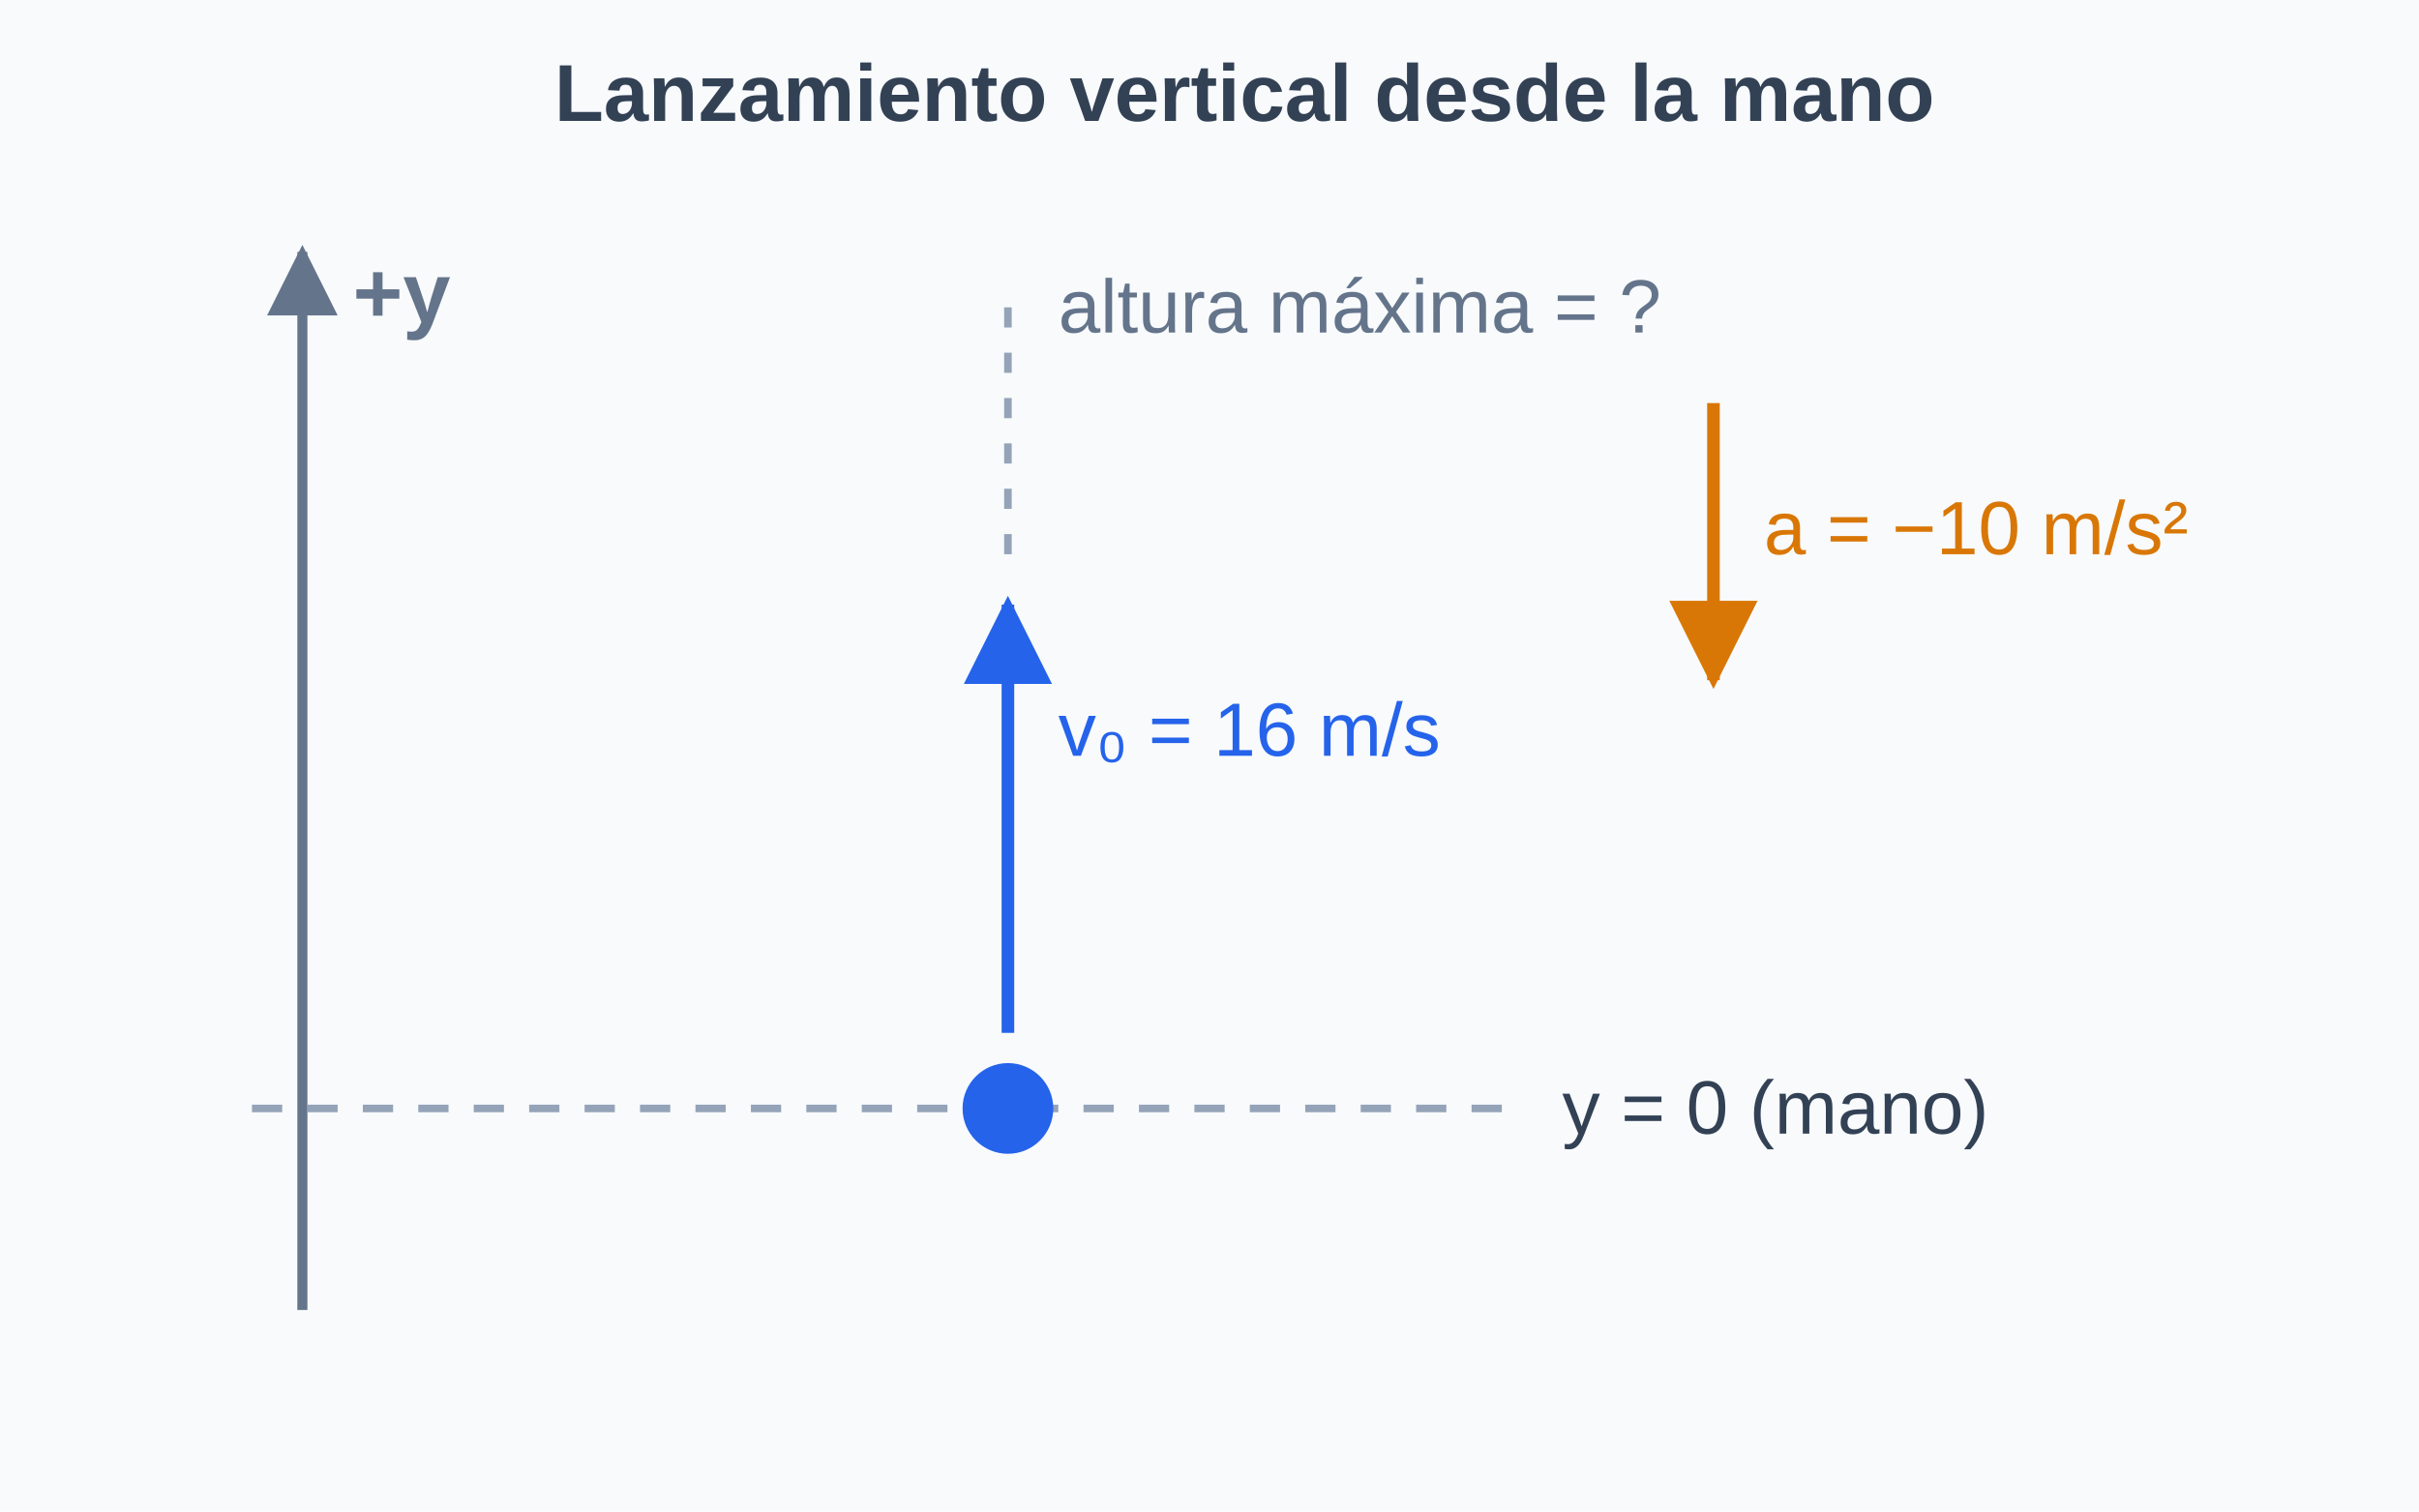
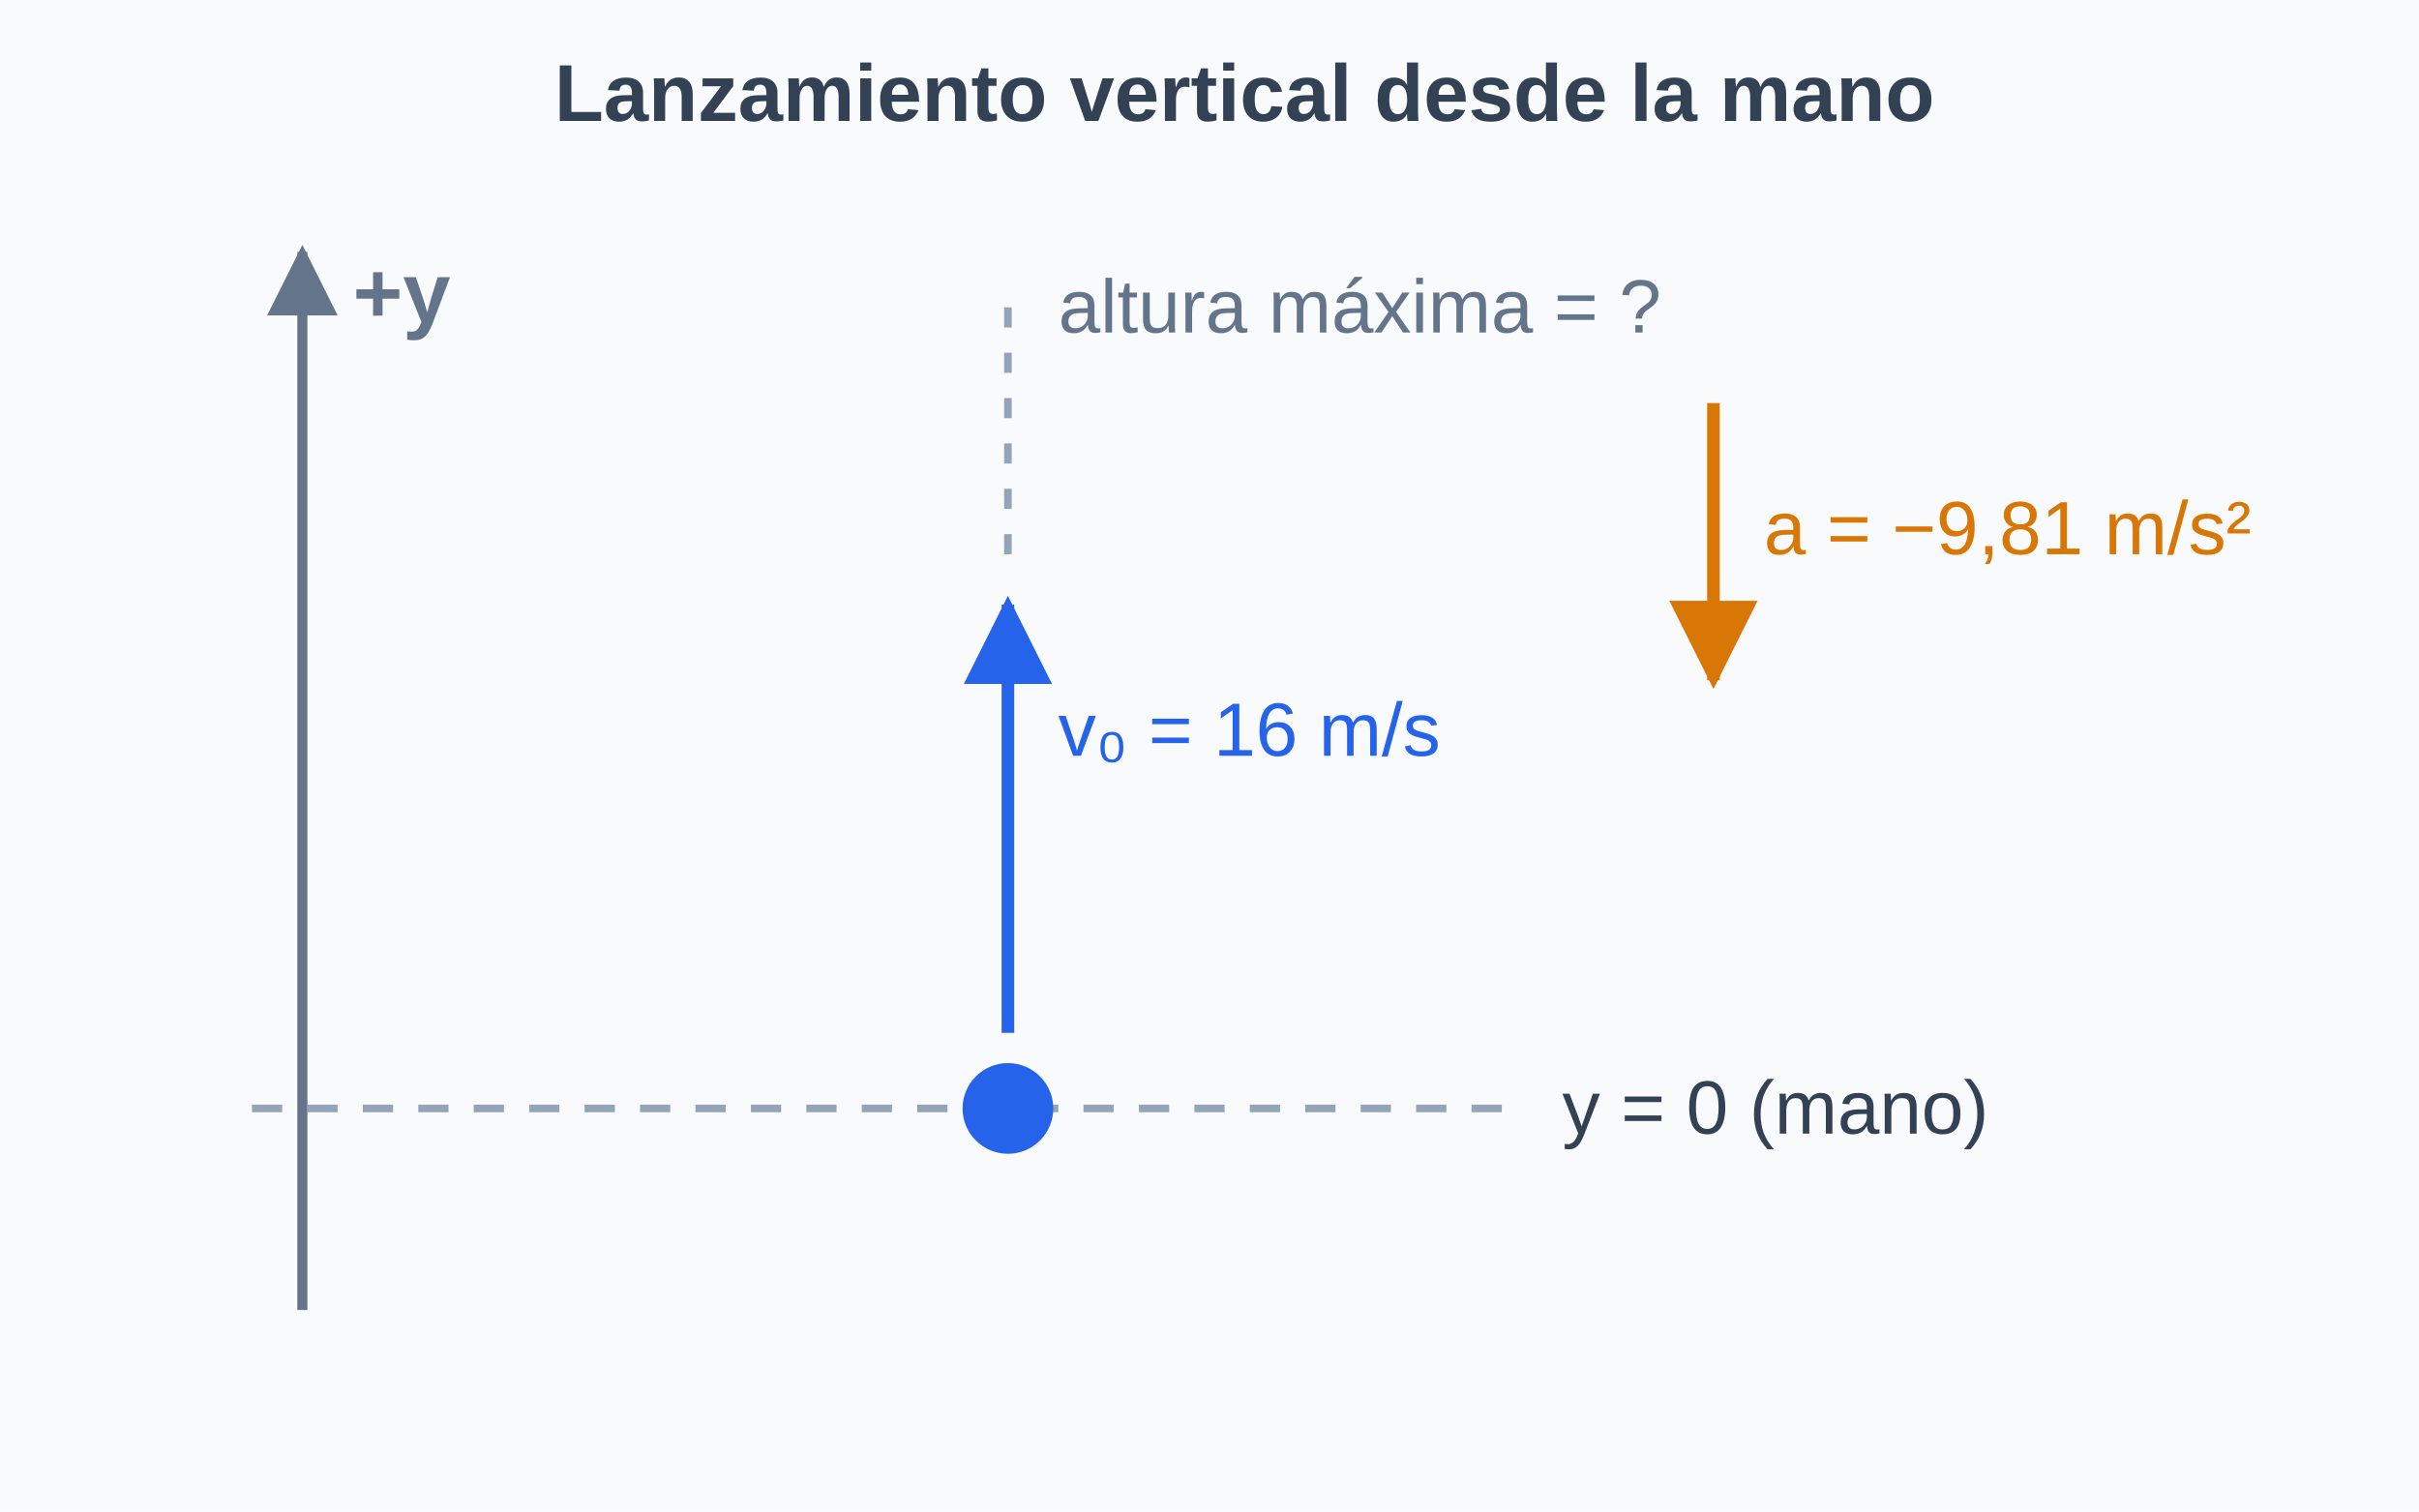
<svg xmlns="http://www.w3.org/2000/svg" viewBox="0 0 480 300" role="img" aria-labelledby="title desc">
  <defs>
    <marker id="a-axis" viewBox="0 0 10 10" refX="9" refY="5" markerWidth="7" markerHeight="7" orient="auto-start-reverse">
      <path d="M0 0 L10 5 L0 10 Z" fill="#64748b" />
    </marker>
    <marker id="a-blue" viewBox="0 0 10 10" refX="9" refY="5" markerWidth="7" markerHeight="7" orient="auto-start-reverse">
      <path d="M0 0 L10 5 L0 10 Z" fill="#2563eb" />
    </marker>
    <marker id="a-amber" viewBox="0 0 10 10" refX="9" refY="5" markerWidth="7" markerHeight="7" orient="auto-start-reverse">
      <path d="M0 0 L10 5 L0 10 Z" fill="#d97706" />
    </marker>
    <marker id="a-green" viewBox="0 0 10 10" refX="9" refY="5" markerWidth="7" markerHeight="7" orient="auto-start-reverse">
      <path d="M0 0 L10 5 L0 10 Z" fill="#16a34a" />
    </marker>
    <marker id="a-red" viewBox="0 0 10 10" refX="9" refY="5" markerWidth="7" markerHeight="7" orient="auto-start-reverse">
      <path d="M0 0 L10 5 L0 10 Z" fill="#dc2626" />
    </marker>
    <marker id="a-grey" viewBox="0 0 10 10" refX="9" refY="5" markerWidth="7" markerHeight="7" orient="auto-start-reverse">
      <path d="M0 0 L10 5 L0 10 Z" fill="#94a3b8" />
    </marker>
  </defs>
  <rect width="480" height="300" fill="#f8fafc" />
  <g font-family="Arial, sans-serif">
    <path d="M60.0 260.0 L60.0 50.0" fill="none" stroke="#64748b" stroke-width="2" marker-end="url(#a-axis)" />
    <text x="70.0" y="64.0" font-size="17" text-anchor="start" fill="#64748b" font-weight="bold">+y</text>
    <path d="M50.0 220.0 L300.0 220.0" fill="none" stroke="#94a3b8" stroke-width="1.5" stroke-dasharray="6 5" />
    <text x="310.0" y="225.0" font-size="15" text-anchor="start" fill="#334155">y = 0 (mano)</text>
    <circle cx="200.0" cy="220.0" r="9" fill="#2563eb" />
    <path d="M200.0 205.0 L200.0 120.0" fill="none" stroke="#2563eb" stroke-width="2.5" marker-end="url(#a-blue)" />
    <text x="210.0" y="150.0" font-size="15" text-anchor="start" fill="#2563eb">v₀ = 16 m/s</text>
    <path d="M340.0 80.0 L340.0 135.0" fill="none" stroke="#d97706" stroke-width="2.5" marker-end="url(#a-amber)" />
-     <text x="350.0" y="110.0" font-size="15" text-anchor="start" fill="#d97706">a = −10 m/s²</text>
+     <text x="350.0" y="110.0" font-size="15" text-anchor="start" fill="#d97706">a = −9,81 m/s²</text>
    <path d="M200.0 110.0 L200.0 60.0" fill="none" stroke="#94a3b8" stroke-width="1.5" stroke-dasharray="4 5" />
    <text x="210.0" y="66.0" font-size="15" text-anchor="start" fill="#64748b">altura máxima = ?</text>
    <text x="110.0" y="24.0" font-size="16" text-anchor="start" fill="#334155" font-weight="bold">Lanzamiento vertical desde la mano</text>
  </g>
</svg>
